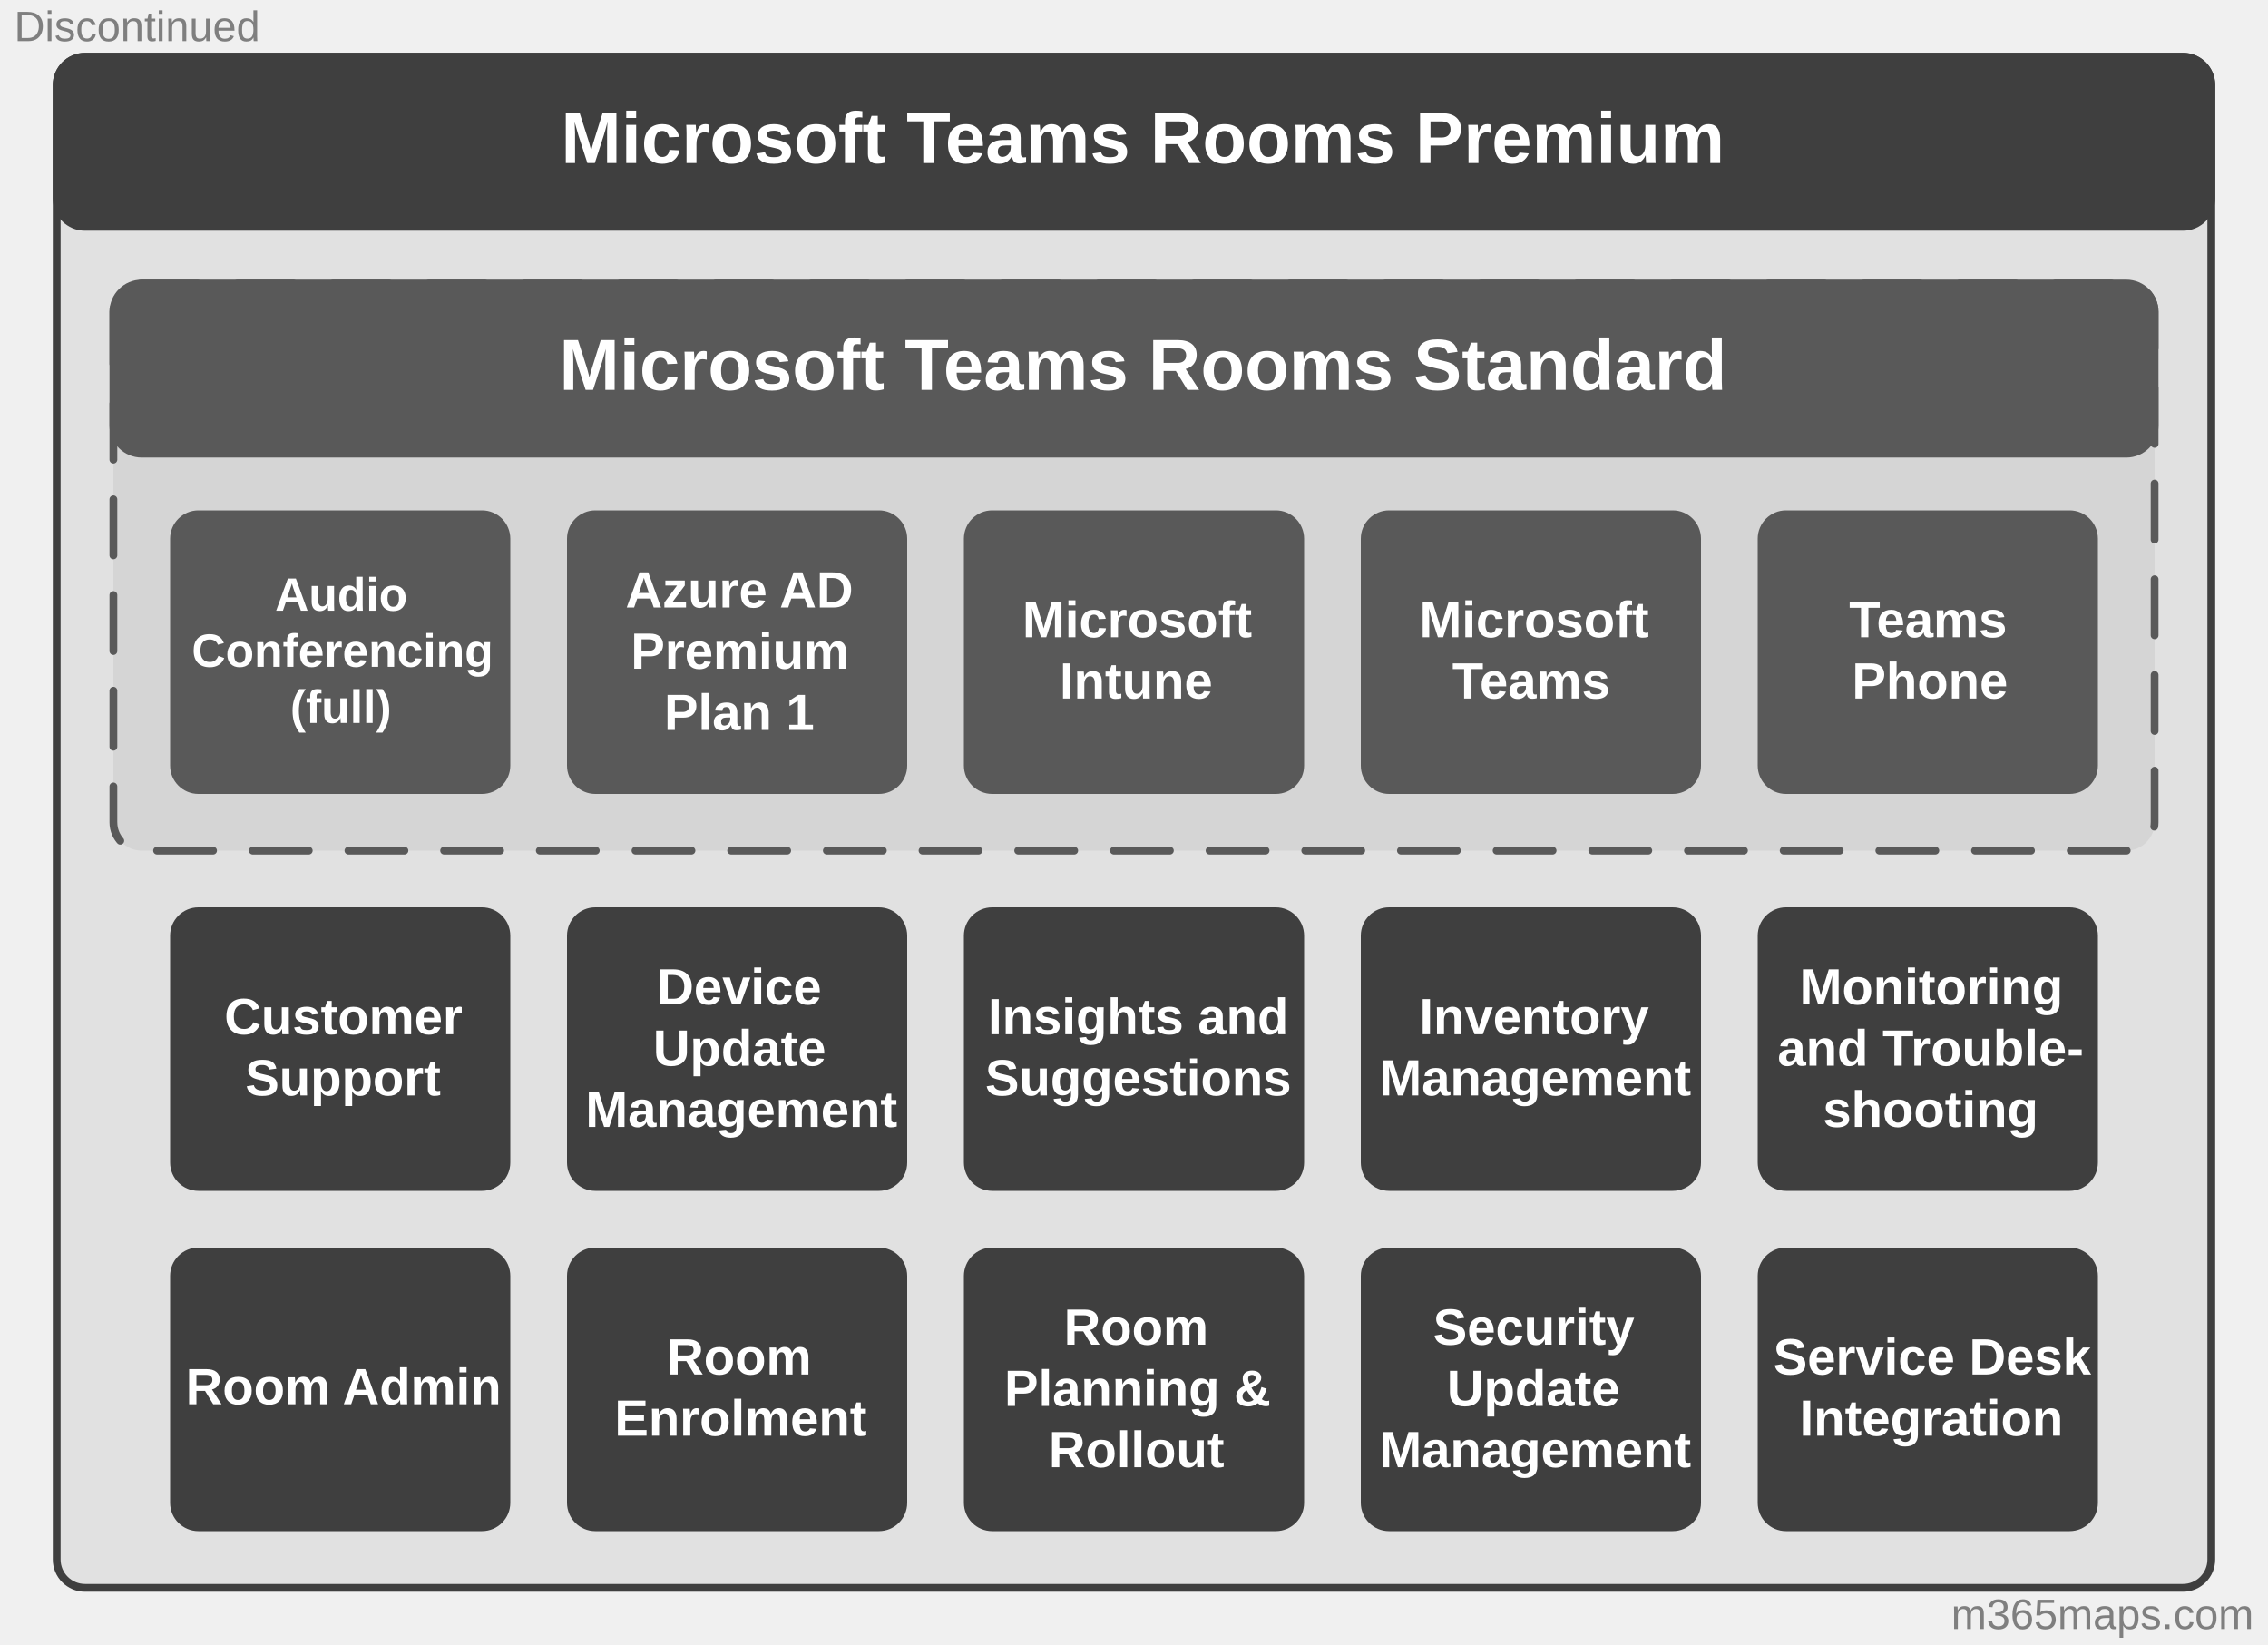
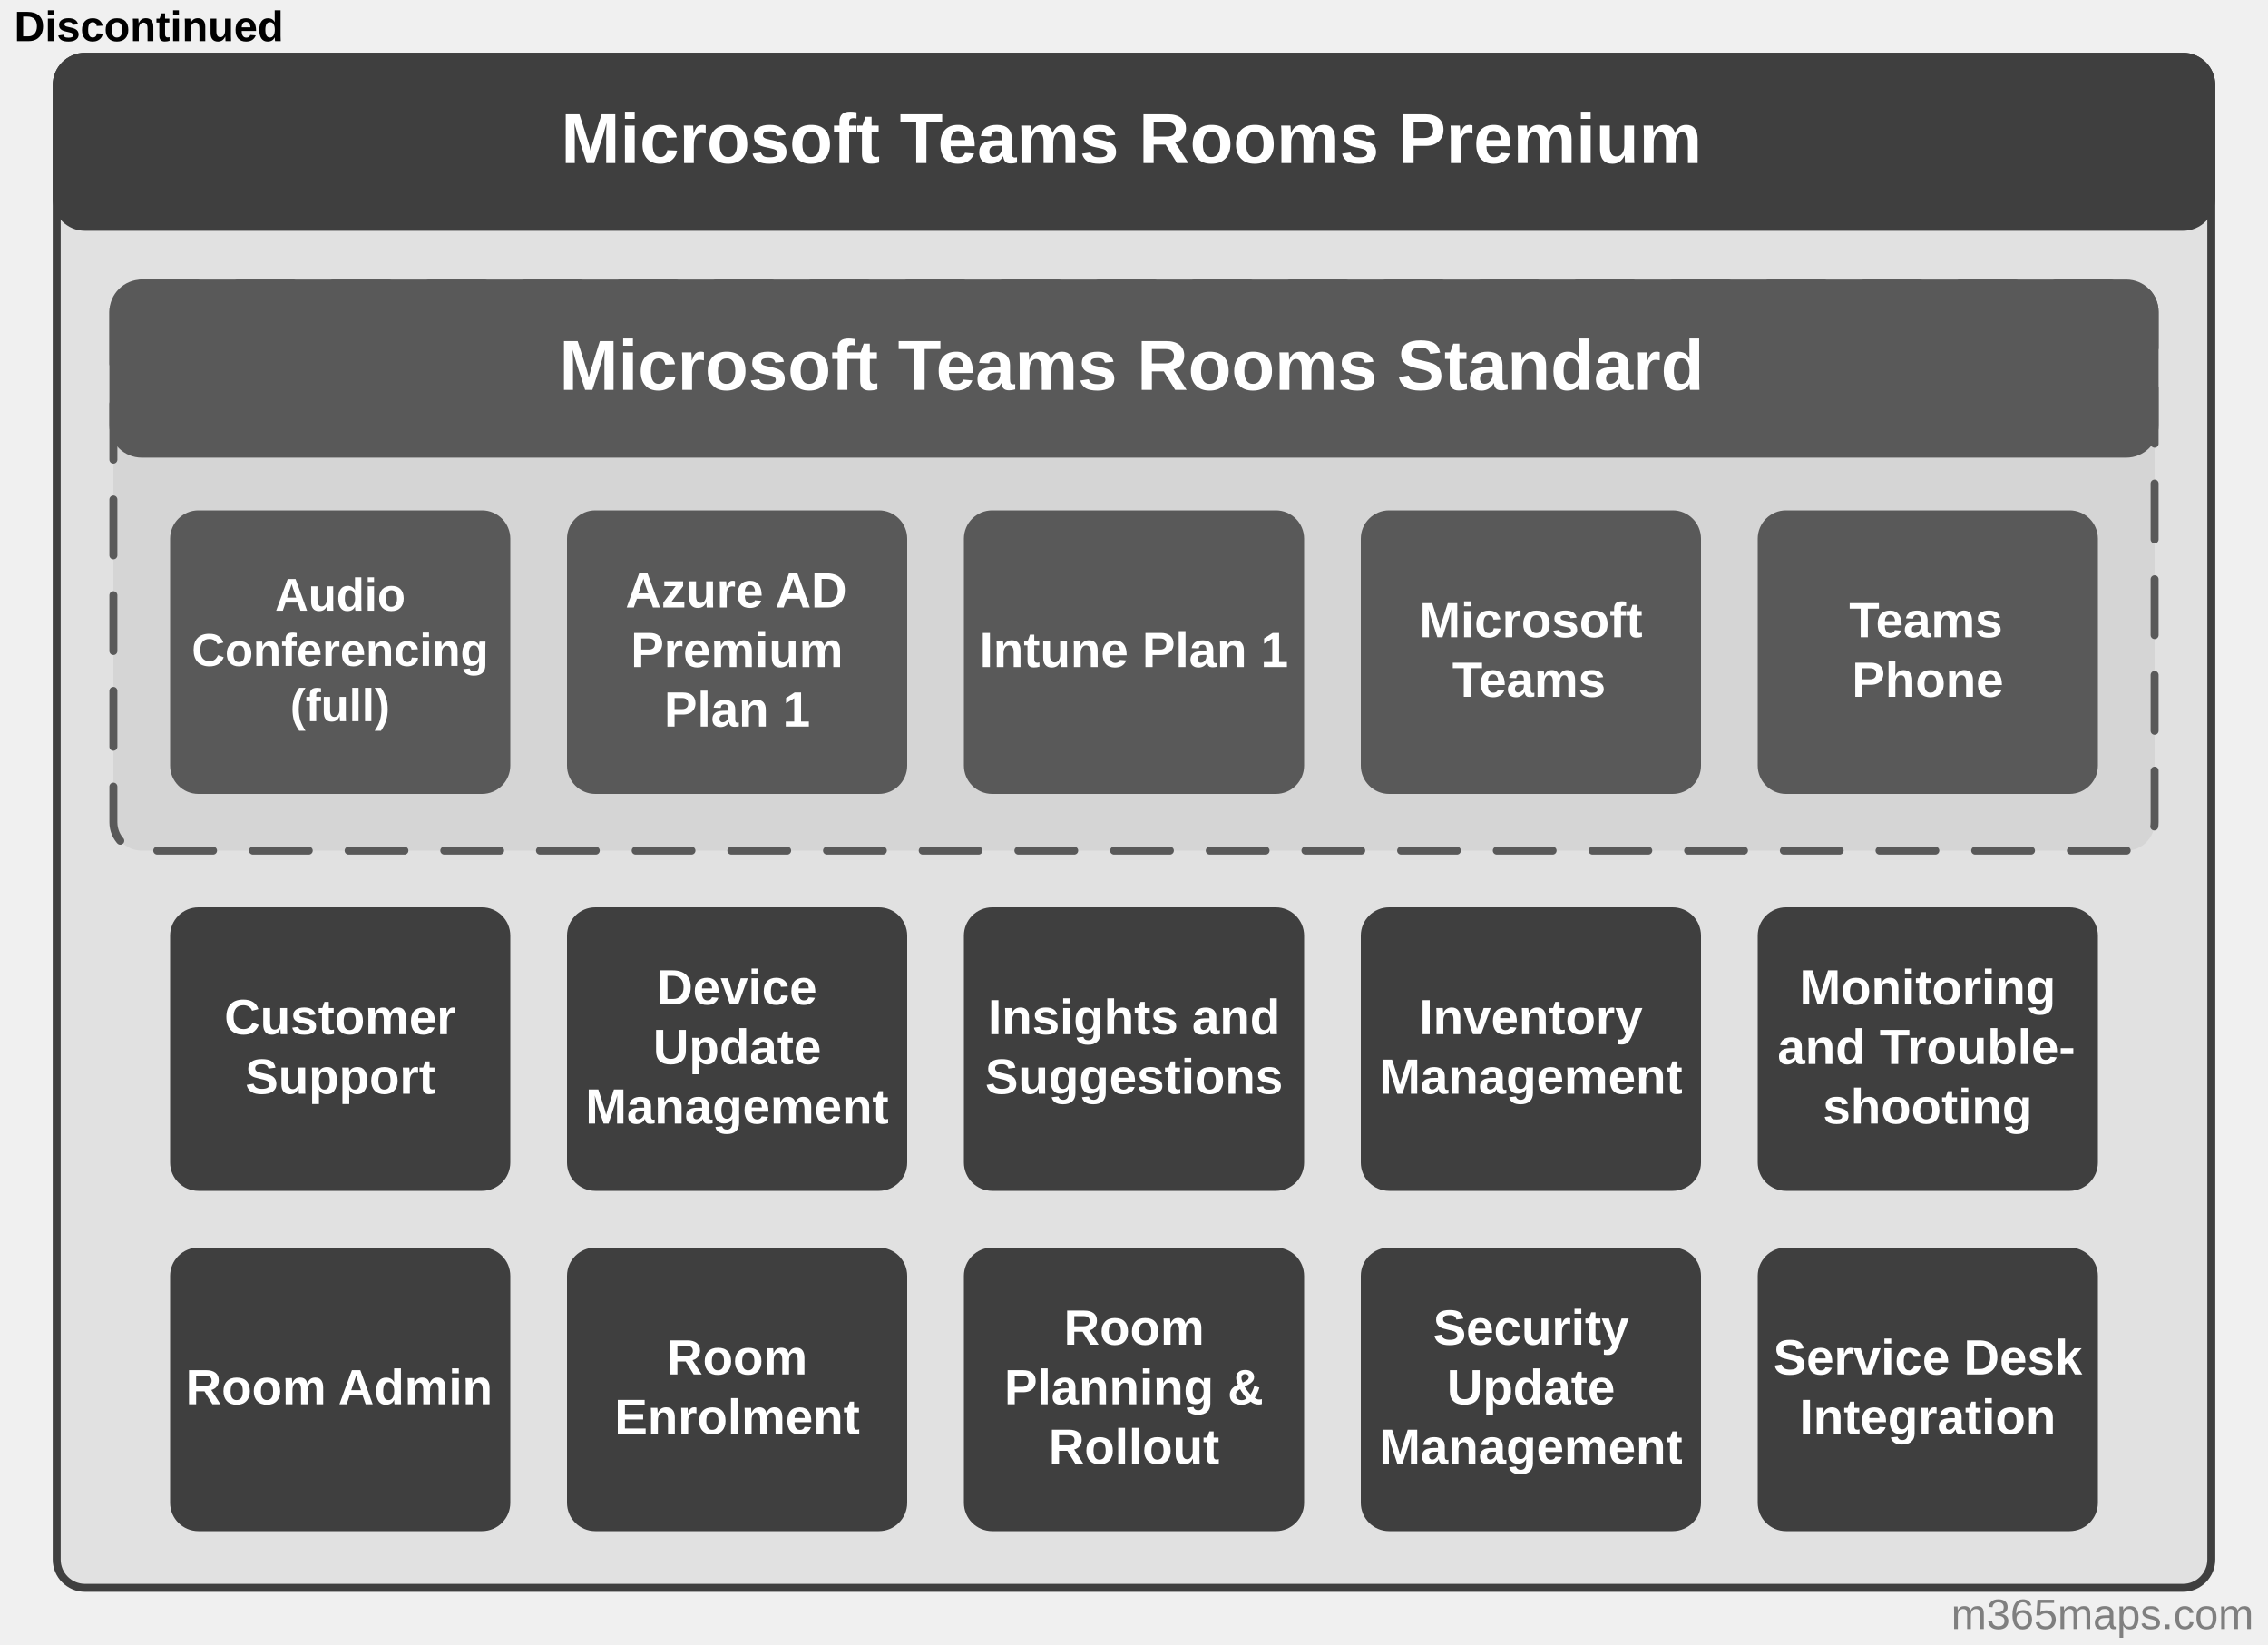
<svg xmlns="http://www.w3.org/2000/svg" width="640" height="464" viewBox="0 0 640 464" class="a">
  <style>
- .b {fill:none;stroke:none;stroke-linecap:round;stroke-linejoin:round;stroke-width:0.8}
+ .b {fill:none;stroke:none;stroke-linecap:round;stroke-linejoin:round;stroke-width:0.75}
.c {fill:#7f7f7f;font-family:Arial;font-size:1em}
- .d {fill:#a5a5a5;fill-opacity:0.2;stroke:#3f3f3f;stroke-linecap:round;stroke-linejoin:round;stroke-width:2.2}
- .e {fill:#a5a5a5;fill-opacity:0.2;stroke:#595959;stroke-dasharray:15.8,11.2;stroke-linecap:round;stroke-linejoin:round;stroke-width:2.2}
+ .d {fill:#a5a5a5;fill-opacity:0.2;stroke:#3f3f3f;stroke-linecap:round;stroke-linejoin:round;stroke-width:2.25}
+ .e {fill:#a5a5a5;fill-opacity:0.2;stroke:#595959;stroke-dasharray:15.75,11.25;stroke-linecap:round;stroke-linejoin:round;stroke-width:2.25}
.f {fill:#595959;stroke:none;stroke-linecap:round;stroke-linejoin:round;stroke-width:0.5}
- .g {fill:#ffffff;font-family:Arial;font-size:1.2em;font-weight:bold}
+ .g {fill:#ffffff;font-family:Arial;font-size:1.167em;font-weight:bold}
.h {font-size:1em}
- .i {fill:#ffffff;font-family:Arial;font-size:1.1em;font-weight:bold}
+ .i {fill:#ffffff;font-family:Arial;font-size:1.083em;font-weight:bold}
.j {fill:#3f3f3f;stroke:none;stroke-linecap:round;stroke-linejoin:round;stroke-width:0.5}
- .k {fill:#595959;stroke:#595959;stroke-linecap:round;stroke-linejoin:round;stroke-width:2.2}
- .l {fill:#ffffff;font-family:Arial;font-size:1.7em;font-weight:bold}
- .m {fill:#3f3f3f;stroke:#3f3f3f;stroke-linecap:round;stroke-linejoin:round;stroke-width:2.2}
+ .k {fill:#595959;stroke:#595959;stroke-linecap:round;stroke-linejoin:round;stroke-width:2.25}
+ .l {fill:#ffffff;font-family:Arial;font-size:1.667em;font-weight:bold}
+ .m {fill:#3f3f3f;stroke:#3f3f3f;stroke-linecap:round;stroke-linejoin:round;stroke-width:2.25}
+ .n {fill:#000000;font-family:Arial;font-size:1em;font-weight:bold}
.a {fill:none;fill-rule:evenodd;font-size:12px;overflow:visible;stroke-linecap:square;stroke-miterlimit:3}
</style>
  <a target="_blank" href="https://m365maps.com/">
-     <rect y="448" width="640" height="16" class="b" />
+     <rect x="0" y="448" width="640" height="16" class="b" />
    <text x="550.6" y="459.6" class="c">m365maps.com</text>
  </a>
  <rect x="16" y="16" width="608" height="432" rx="8" ry="8" class="d" />
  <rect x="32" y="80" width="576" height="160" rx="8" ry="8" class="e" />
  <a target="_blank" href="https://learn.microsoft.com/MicrosoftTeams/what-is-phone-system-in-office-365">
-     <rect x="496" y="144" width="96" height="80" rx="8" ry="8" class="f" />
+     <rect x="496" y="144" width="96" height="80" rx="8" ry="8" class="f" data-feature="EE5462AC-7DA2-B246-B249-8B2F748638CD" />
    <text x="521.8" y="179.8" class="g">Teams <tspan x="522.6" dy="1.2em" class="h">Phone</tspan>
    </text>
  </a>
  <a target="_blank" href="https://learn.microsoft.com/microsoftteams/audio-conferencing-in-office-365">
-     <rect x="48" y="144" width="96" height="80" rx="8" ry="8" class="f" />
+     <rect x="48" y="144" width="96" height="80" rx="8" ry="8" class="f" data-feature="91D948B6-82D9-E24F-B5C0-77D2E3C6443D" />
    <text x="77.6" y="172.3" class="i">Audio <tspan x="54.1" dy="1.2em" class="h">Conferencing </tspan>
      <tspan x="81.9" dy="1.2em" class="h">(full)</tspan>
    </text>
  </a>
  <a target="_blank" href="https://products.office.com/microsoft-teams/">
-     <rect x="384" y="144" width="96" height="80" rx="8" ry="8" class="f" />
+     <rect x="384" y="144" width="96" height="80" rx="8" ry="8" class="f" data-feature="543B8269-DF36-CC4B-9823-FB05B4D1A849" />
    <text x="400.5" y="179.8" class="g">Microsoft <tspan x="409.8" dy="1.2em" class="h">Teams</tspan>
    </text>
  </a>
  <a target="_blank" href="https://learn.microsoft.com/microsoftteams/rooms/microsoft-teams-rooms-premium#service-capabilities">
    <rect x="272" y="352" width="96" height="80" rx="8" ry="8" class="j" />
    <text x="300.2" y="379.4" class="g">Room <tspan x="283.4" dy="1.2em" class="h">Planning &amp; </tspan>
      <tspan x="295.9" dy="1.2em" class="h">Rollout</tspan>
    </text>
  </a>
  <a target="_blank" href="https://learn.microsoft.com/microsoftteams/rooms/microsoft-teams-rooms-premium#service-features">
    <rect x="496" y="256" width="96" height="80" rx="8" ry="8" class="j" />
    <text x="507.8" y="283.4" class="g">Monitoring <tspan x="501.6" dy="1.2em" class="h">and Trouble</tspan>-<tspan x="514.4" dy="1.2em" class="h">shooting</tspan>
    </text>
  </a>
  <a target="_blank" href="https://learn.microsoft.com/microsoftteams/rooms/microsoft-teams-rooms-premium#service-features">
    <rect x="384" y="352" width="96" height="80" rx="8" ry="8" class="j" />
    <text x="404.4" y="379.4" class="g">Security <tspan x="408.3" dy="1.2em" class="h">Update </tspan>
      <tspan x="389.2" dy="1.2em" class="h">Management</tspan>
    </text>
  </a>
  <a target="_blank" href="https://learn.microsoft.com/microsoftteams/rooms/microsoft-teams-rooms-premium#service-features">
    <rect x="272" y="256" width="96" height="80" rx="8" ry="8" class="j" />
    <text x="278.8" y="291.8" class="g">Insights and <tspan x="278" dy="1.2em" class="h">Suggestions</tspan>
    </text>
  </a>
  <a target="_blank" href="https://learn.microsoft.com/microsoftteams/rooms/microsoft-teams-rooms-premium#customer-support">
    <rect x="48" y="256" width="96" height="80" rx="8" ry="8" class="j" />
    <text x="63.3" y="291.8" class="g">Customer <tspan x="69.2" dy="1.2em" class="h">Support</tspan>
    </text>
  </a>
  <a target="_blank" href="https://learn.microsoft.com/mem/intune/fundamentals/what-is-intune">
-     <rect x="272" y="144" width="96" height="80" rx="8" ry="8" class="f" />
-     <text x="288.5" y="179.8" class="g">Microsoft <tspan x="299" dy="1.2em" class="h">Intune</tspan>
-     </text>
+     <rect x="272" y="144" width="96" height="80" rx="8" ry="8" class="f" data-feature="72F7F5F7-0D1C-2840-9FCC-42923DEF66B0" />
+     <text x="276.4" y="188.2" class="g">Intune Plan 1</text>
  </a>
  <a target="_blank" href="https://learn.microsoft.com/microsoftteams/rooms/microsoft-teams-rooms-premium#service-capabilities">
    <rect x="496" y="352" width="96" height="80" rx="8" ry="8" class="j" />
    <text x="500.4" y="387.8" class="g">Service Desk <tspan x="507.8" dy="1.2em" class="h">Integration</tspan>
    </text>
  </a>
  <a target="_blank" href="https://learn.microsoft.com/microsoftteams/rooms/microsoft-teams-rooms-premium#service-features">
    <rect x="384" y="256" width="96" height="80" rx="8" ry="8" class="j" />
    <text x="400.5" y="291.8" class="g">Inventory <tspan x="389.2" dy="1.2em" class="h">Management</tspan>
    </text>
  </a>
  <a target="_blank" href="https://learn.microsoft.com/microsoftteams/rooms/microsoft-teams-rooms-premium#service-features">
    <rect x="160" y="352" width="96" height="80" rx="8" ry="8" class="j" />
    <text x="188.2" y="387.8" class="g">Room <tspan x="173.4" dy="1.2em" class="h">Enrolment</tspan>
    </text>
  </a>
  <a target="_blank" href="https://learn.microsoft.com/microsoftteams/rooms/microsoft-teams-rooms-premium#service-features">
    <rect x="48" y="352" width="96" height="80" rx="8" ry="8" class="j" />
    <text x="52.4" y="396.2" class="g">Room Admin</text>
  </a>
  <a target="_blank" href="https://learn.microsoft.com/microsoftteams/rooms/microsoft-teams-rooms-premium#service-features">
    <rect x="160" y="256" width="96" height="80" rx="8" ry="8" class="j" />
    <text x="185.4" y="283.4" class="g">Device <tspan x="184.3" dy="1.2em" class="h">Update </tspan>
      <tspan x="165.2" dy="1.2em" class="h">Management</tspan>
    </text>
  </a>
  <a target="_blank" href="https://learn.microsoft.com/microsoftteams/rooms/">
    <rect x="32" y="80" width="576" height="48" rx="8" ry="8" class="k" />
    <text x="157.8" y="110" class="l">Microsoft Teams Rooms Standard</text>
  </a>
  <a target="_blank" href="https://learn.microsoft.com/microsoftteams/rooms/microsoft-teams-rooms-premium">
    <rect x="16" y="16" width="608" height="48" rx="8" ry="8" class="m" />
    <text x="158.3" y="46" class="l">Microsoft Teams Rooms Premium</text>
  </a>
  <a target="_blank" href="https://azure.microsoft.com/pricing/details/active-directory/">
-     <rect x="160" y="144" width="96" height="80" rx="8" ry="8" class="f" />
+     <rect x="160" y="144" width="96" height="80" rx="8" ry="8" class="f" data-feature="1F1086A6-7FCA-5E4C-A18A-BC78EFEB4ABB" />
    <text x="176.5" y="171.4" class="g">Azure AD <tspan x="178" dy="1.2em" class="h">Premium </tspan>
      <tspan x="187.4" dy="1.2em" class="h">Plan 1</tspan>
    </text>
  </a>
  <a target="_blank" href="https://m365maps.com/">
-     <rect width="640" height="16" class="b" />
-     <text x="4" y="11.6" class="c">Discontinued</text>
+     <rect x="0" y="0" width="640" height="16" class="b" />
+     <text x="4" y="11.6" class="n">Discontinued</text>
  </a>
</svg>
